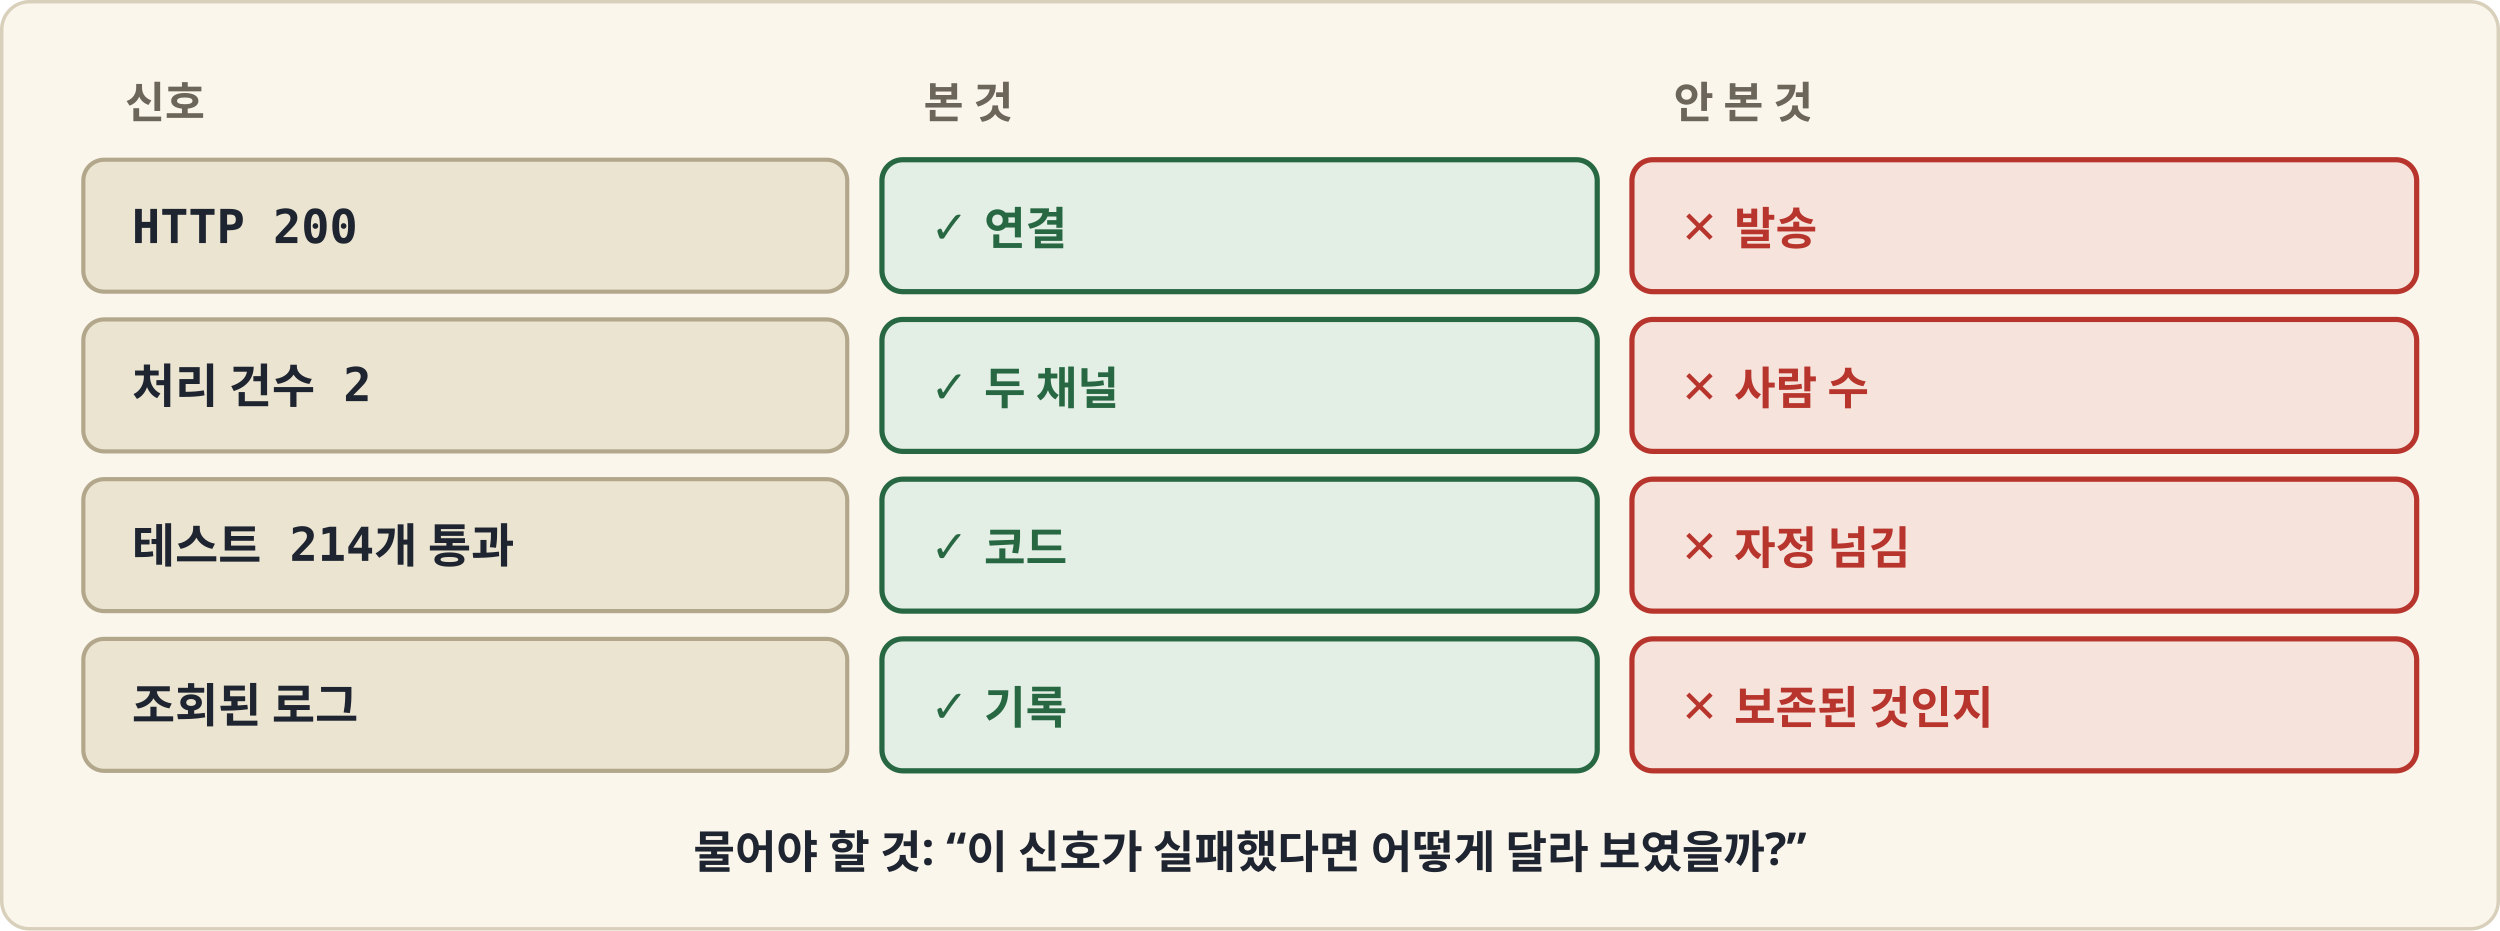
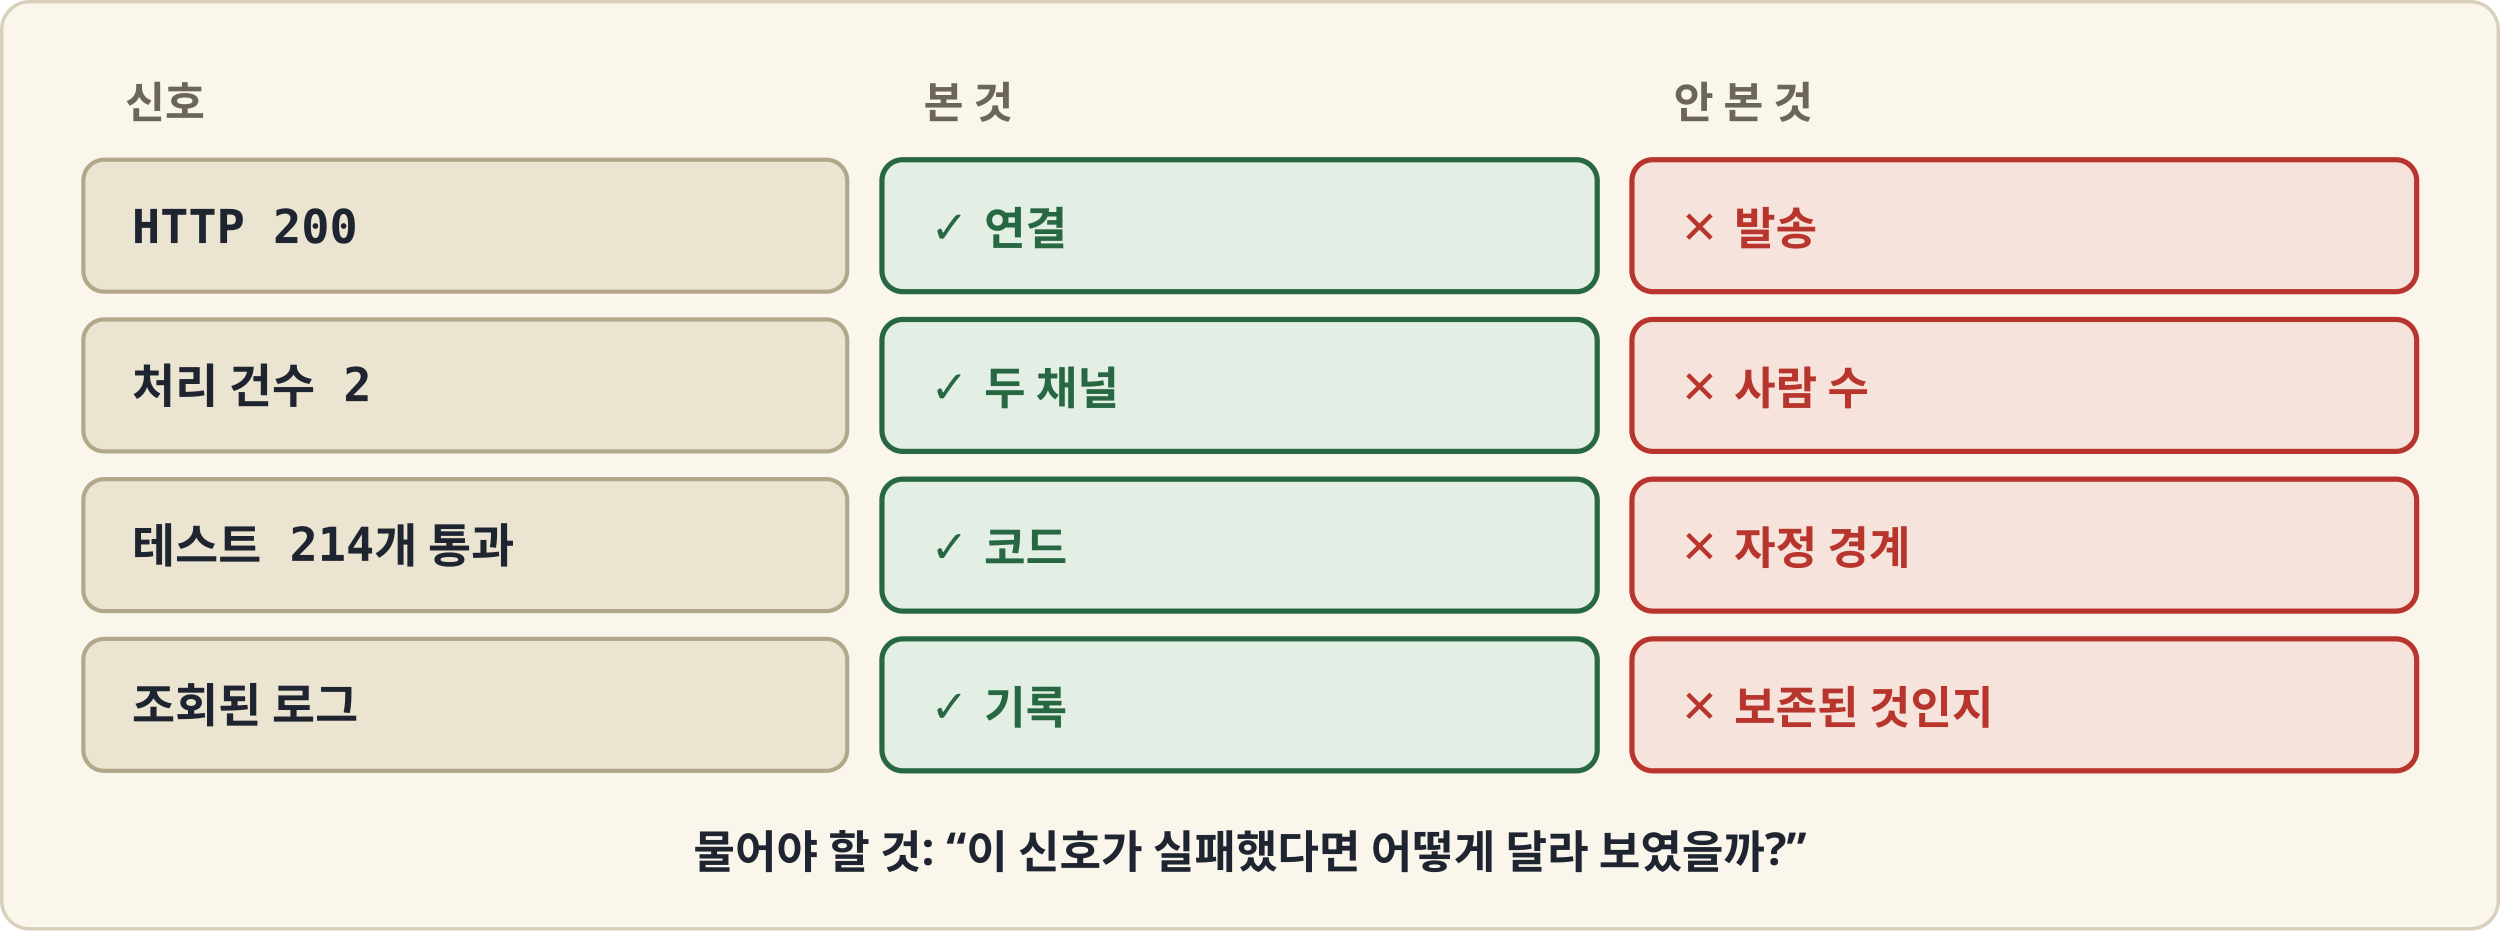
<svg xmlns="http://www.w3.org/2000/svg" viewBox="0 0 720 268" width="720" height="268" role="img" aria-label="통과 신호가 본 것과 안 본 것">
  <defs>
    <marker id="a-ink" viewBox="0 0 10 10" refX="9" refY="5" markerWidth="7" markerHeight="7" orient="auto-start-reverse">
      <path d="M0,0 L10,5 L0,10 z" fill="#1e2430" />
    </marker>
    <marker id="a-seal" viewBox="0 0 10 10" refX="9" refY="5" markerWidth="7" markerHeight="7" orient="auto-start-reverse">
      <path d="M0,0 L10,5 L0,10 z" fill="#b7352c" />
    </marker>
    <marker id="a-live" viewBox="0 0 10 10" refX="9" refY="5" markerWidth="7" markerHeight="7" orient="auto-start-reverse">
      <path d="M0,0 L10,5 L0,10 z" fill="#276843" />
    </marker>
    <marker id="a-faint" viewBox="0 0 10 10" refX="9" refY="5" markerWidth="7" markerHeight="7" orient="auto-start-reverse">
      <path d="M0,0 L10,5 L0,10 z" fill="#6b655a" />
    </marker>
  </defs>
  <rect x="0.5" y="0.5" width="719" height="267" rx="8" fill="#faf6ec" stroke="#d9d0bb" />
  <text x="36" y="34.0" font-family="Pretendard, &quot;Apple SD Gothic Neo&quot;, &quot;Malgun Gothic&quot;, &quot;Noto Sans KR&quot;, sans-serif" font-size="12.5" fill="#6b655a" font-weight="700" text-anchor="start">신호</text>
  <text x="266" y="34.0" font-family="Pretendard, &quot;Apple SD Gothic Neo&quot;, &quot;Malgun Gothic&quot;, &quot;Noto Sans KR&quot;, sans-serif" font-size="12.5" fill="#6b655a" font-weight="700" text-anchor="start">본 것</text>
  <text x="482" y="34.0" font-family="Pretendard, &quot;Apple SD Gothic Neo&quot;, &quot;Malgun Gothic&quot;, &quot;Noto Sans KR&quot;, sans-serif" font-size="12.5" fill="#6b655a" font-weight="700" text-anchor="start">안 본 것</text>
  <rect x="24" y="46" width="220" height="38" rx="6" fill="#ebe4d1" stroke="#b3a78b" stroke-width="1.2" />
  <text x="38" y="70.0" font-family="ui-monospace, &quot;SF Mono&quot;, Consolas, &quot;D2Coding&quot;, monospace" font-size="13.5" fill="#1e2430" font-weight="700" text-anchor="start">HTTP 200</text>
  <rect x="254" y="46" width="206" height="38" rx="6" fill="#e3eee5" stroke="#276843" stroke-width="1.5" />
  <text x="268" y="70.0" font-family="Pretendard, &quot;Apple SD Gothic Neo&quot;, &quot;Malgun Gothic&quot;, &quot;Noto Sans KR&quot;, sans-serif" font-size="13" fill="#276843" font-weight="600" text-anchor="start">✓ 연결</text>
  <rect x="470" y="46" width="226" height="38" rx="6" fill="#f6e4dc" stroke="#b7352c" stroke-width="1.5" />
  <text x="484" y="70.0" font-family="Pretendard, &quot;Apple SD Gothic Neo&quot;, &quot;Malgun Gothic&quot;, &quot;Noto Sans KR&quot;, sans-serif" font-size="13" fill="#b7352c" font-weight="600" text-anchor="start">✕ 발송</text>
  <rect x="24" y="92" width="220" height="38" rx="6" fill="#ebe4d1" stroke="#b3a78b" stroke-width="1.2" />
  <text x="38" y="116.0" font-family="ui-monospace, &quot;SF Mono&quot;, Consolas, &quot;D2Coding&quot;, monospace" font-size="13.5" fill="#1e2430" font-weight="700" text-anchor="start">처리 건수 2</text>
  <rect x="254" y="92" width="206" height="38" rx="6" fill="#e3eee5" stroke="#276843" stroke-width="1.5" />
  <text x="268" y="116.0" font-family="Pretendard, &quot;Apple SD Gothic Neo&quot;, &quot;Malgun Gothic&quot;, &quot;Noto Sans KR&quot;, sans-serif" font-size="13" fill="#276843" font-weight="600" text-anchor="start">✓ 두 채널</text>
  <rect x="470" y="92" width="226" height="38" rx="6" fill="#f6e4dc" stroke="#b7352c" stroke-width="1.5" />
  <text x="484" y="116.0" font-family="Pretendard, &quot;Apple SD Gothic Neo&quot;, &quot;Malgun Gothic&quot;, &quot;Noto Sans KR&quot;, sans-serif" font-size="13" fill="#b7352c" font-weight="600" text-anchor="start">✕ 사람 수</text>
  <rect x="24" y="138" width="220" height="38" rx="6" fill="#ebe4d1" stroke="#b3a78b" stroke-width="1.2" />
  <text x="38" y="162.0" font-family="ui-monospace, &quot;SF Mono&quot;, Consolas, &quot;D2Coding&quot;, monospace" font-size="13.5" fill="#1e2430" font-weight="700" text-anchor="start">테스트 214개 통과</text>
  <rect x="254" y="138" width="206" height="38" rx="6" fill="#e3eee5" stroke="#276843" stroke-width="1.5" />
  <text x="268" y="162.0" font-family="Pretendard, &quot;Apple SD Gothic Neo&quot;, &quot;Malgun Gothic&quot;, &quot;Noto Sans KR&quot;, sans-serif" font-size="13" fill="#276843" font-weight="600" text-anchor="start">✓ 코드</text>
  <rect x="470" y="138" width="226" height="38" rx="6" fill="#f6e4dc" stroke="#b7352c" stroke-width="1.5" />
-   <text x="484" y="162.0" font-family="Pretendard, &quot;Apple SD Gothic Neo&quot;, &quot;Malgun Gothic&quot;, &quot;Noto Sans KR&quot;, sans-serif" font-size="13" fill="#b7352c" font-weight="600" text-anchor="start">✕ 자정 넘김</text>
+   <text x="484" y="162.0" font-family="Pretendard, &quot;Apple SD Gothic Neo&quot;, &quot;Malgun Gothic&quot;, &quot;Noto Sans KR&quot;, sans-serif" font-size="13" fill="#b7352c" font-weight="600" text-anchor="start">✕ 자정 경계</text>
  <rect x="24" y="184" width="220" height="38" rx="6" fill="#ebe4d1" stroke="#b3a78b" stroke-width="1.2" />
  <text x="38" y="208.0" font-family="ui-monospace, &quot;SF Mono&quot;, Consolas, &quot;D2Coding&quot;, monospace" font-size="13.5" fill="#1e2430" font-weight="700" text-anchor="start">조회된 로그</text>
  <rect x="254" y="184" width="206" height="38" rx="6" fill="#e3eee5" stroke="#276843" stroke-width="1.5" />
  <text x="268" y="208.0" font-family="Pretendard, &quot;Apple SD Gothic Neo&quot;, &quot;Malgun Gothic&quot;, &quot;Noto Sans KR&quot;, sans-serif" font-size="13" fill="#276843" font-weight="600" text-anchor="start">✓ 기록</text>
  <rect x="470" y="184" width="226" height="38" rx="6" fill="#f6e4dc" stroke="#b7352c" stroke-width="1.5" />
  <text x="484" y="208.0" font-family="Pretendard, &quot;Apple SD Gothic Neo&quot;, &quot;Malgun Gothic&quot;, &quot;Noto Sans KR&quot;, sans-serif" font-size="13" fill="#b7352c" font-weight="600" text-anchor="start">✕ 보존된 것인지</text>
  <text x="360" y="250.0" font-family="Pretendard, &quot;Apple SD Gothic Neo&quot;, &quot;Malgun Gothic&quot;, &quot;Noto Sans KR&quot;, sans-serif" font-size="13" fill="#1e2430" font-weight="600" text-anchor="middle">물어야 할 것: “이 신호가 실패했다면 어떻게 달라 보였을까?”</text>
</svg>
